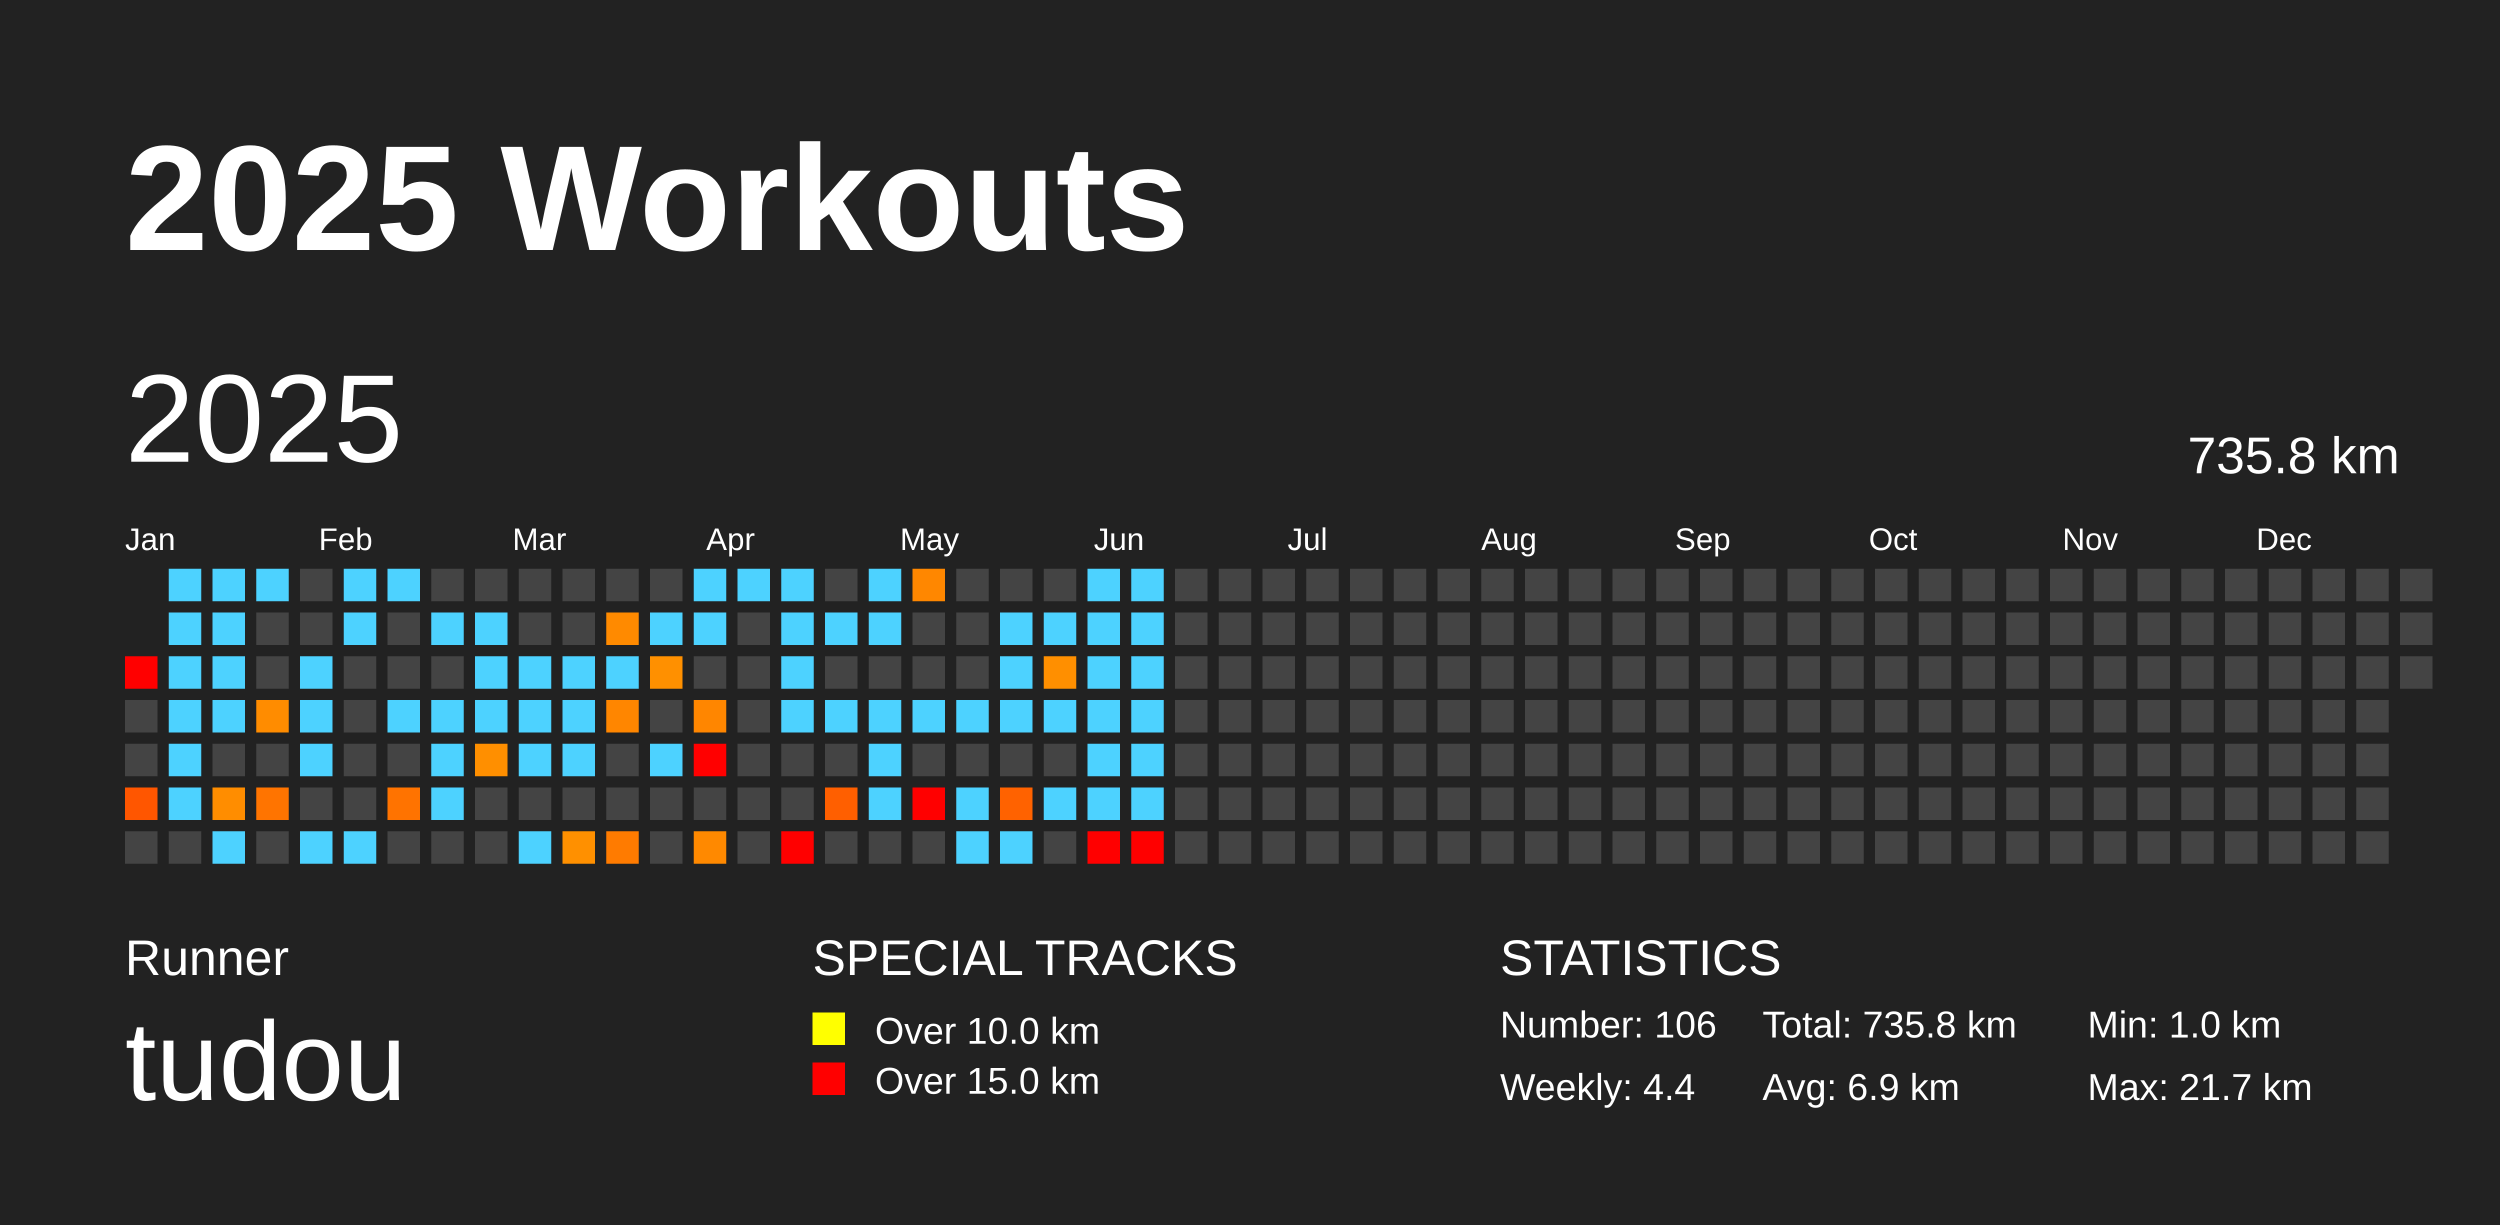
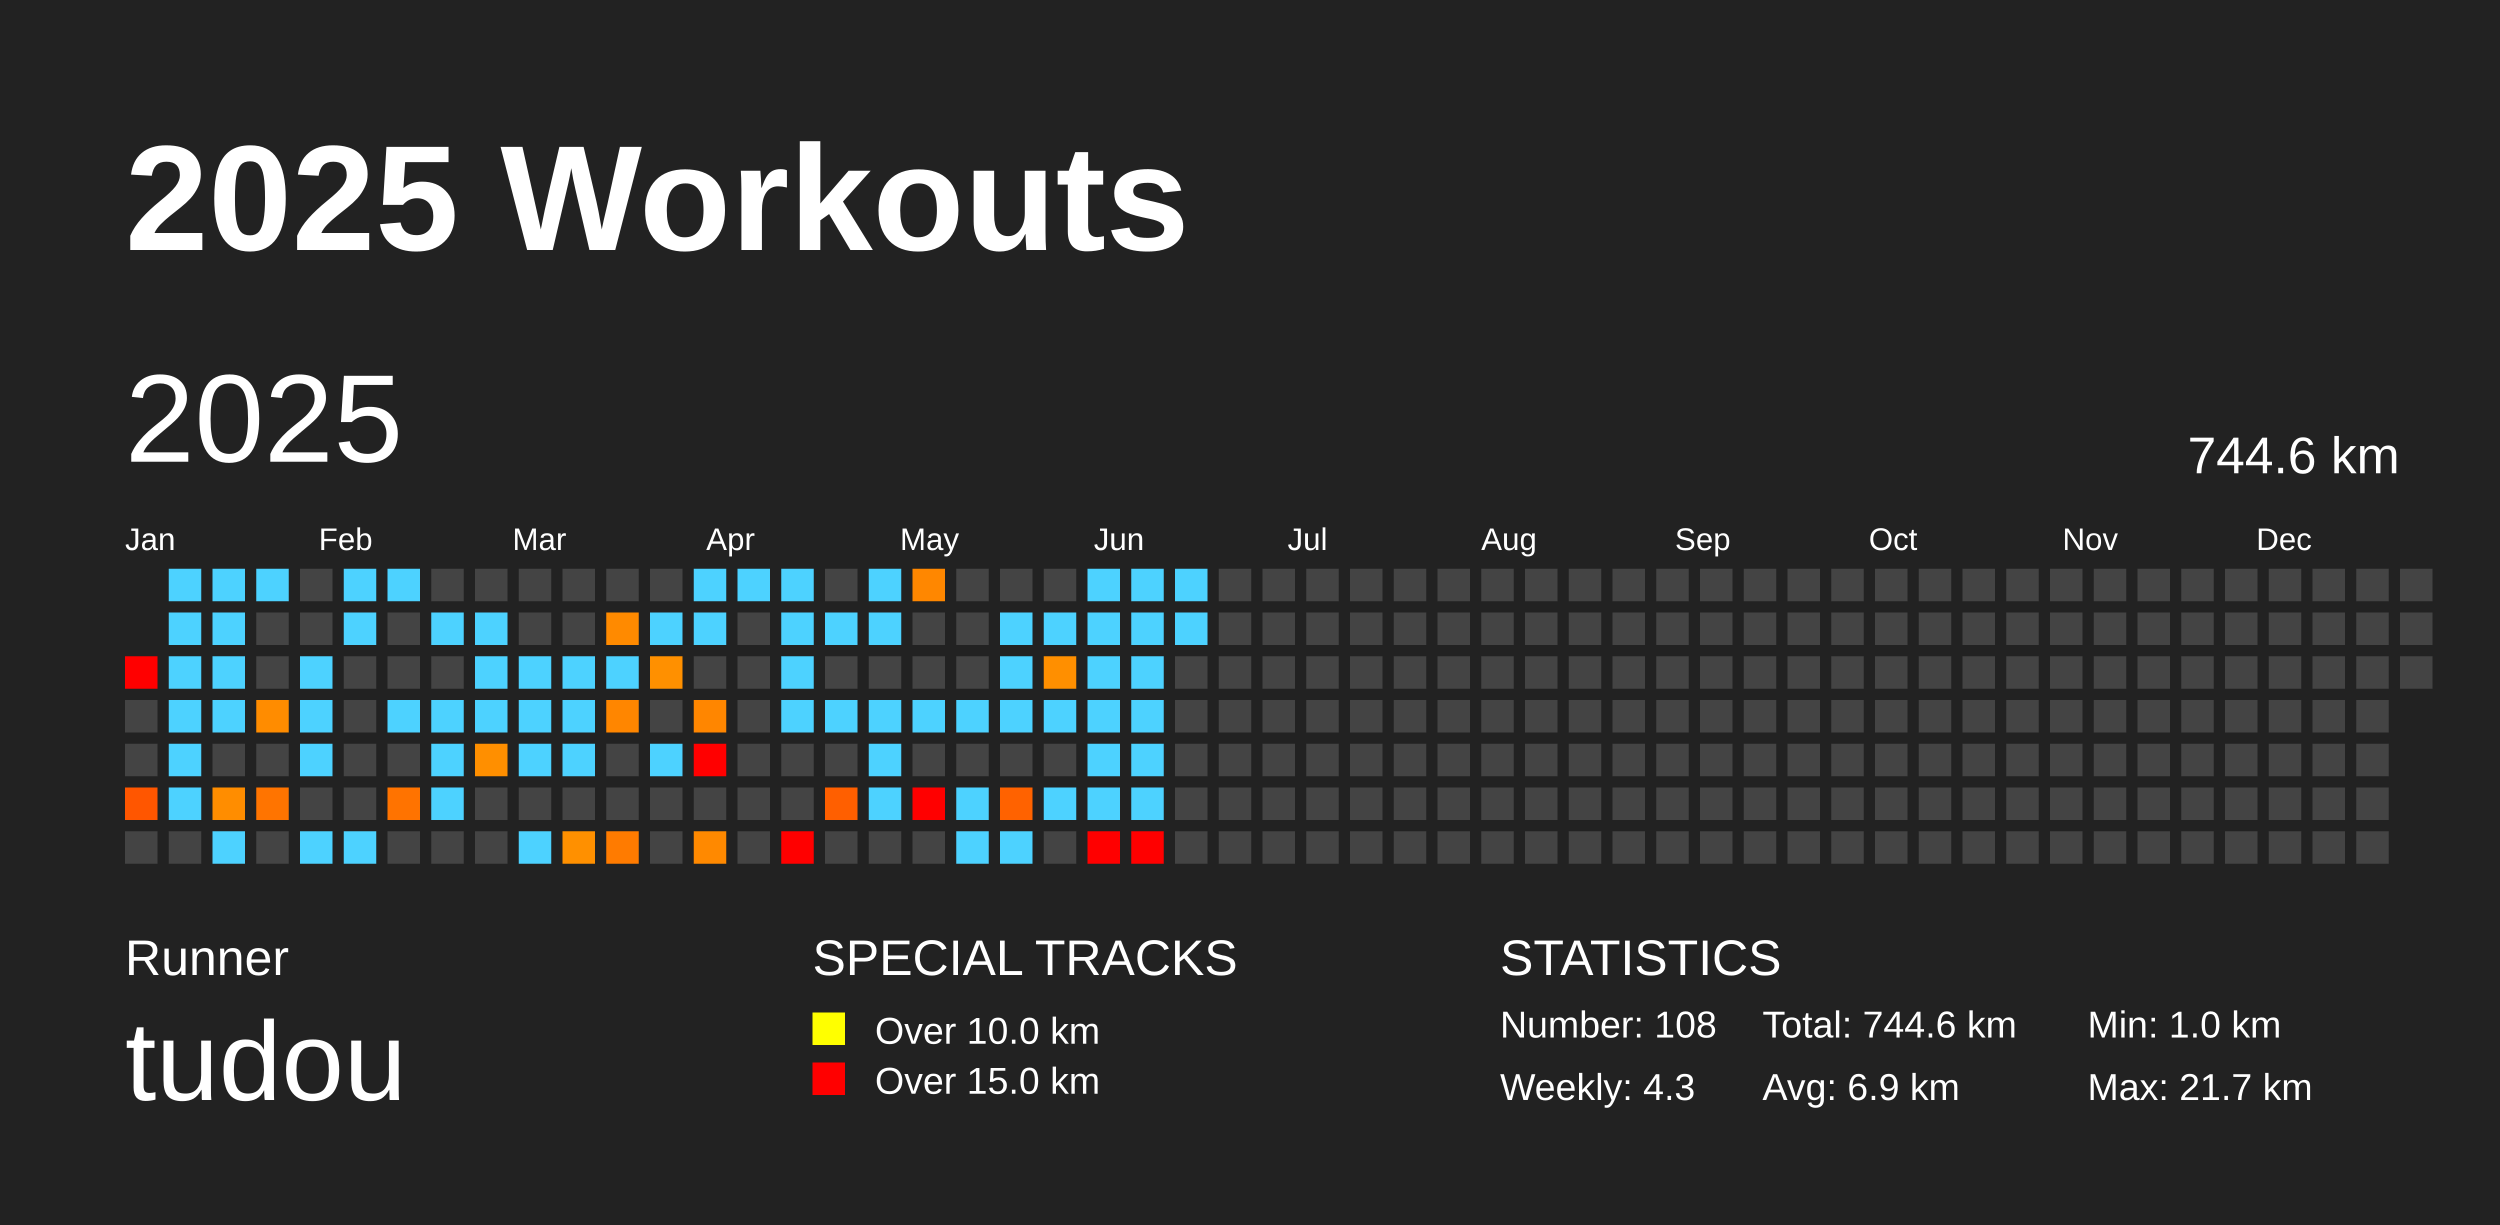
<svg xmlns="http://www.w3.org/2000/svg" baseProfile="full" height="98mm" version="1.1" viewBox="0,0,200,98" width="200mm">
  <defs />
  <rect fill="#222222" height="98" width="200" x="0" y="0" />
  <text fill="#FFFFFF" style="font-size:12px; font-family:Arial; font-weight:bold;" x="10" y="20">2025 Workouts</text>
  <text fill="#FFFFFF" style="font-size:4px; font-family:Arial" x="10" y="78">Runner</text>
  <text fill="#FFFFFF" style="font-size:9px; font-family:Arial" x="10" y="88">tudou</text>
  <text fill="#FFFFFF" style="font-size:4px; font-family:Arial" x="65" y="78">SPECIAL TRACKS</text>
  <rect fill="yellow" height="2.6" width="2.6" x="65" y="81" />
  <text fill="#FFFFFF" style="font-size:3px; font-family:Arial" x="70" y="83.5">Over 10.0 km</text>
  <rect fill="red" height="2.6" width="2.6" x="65" y="85" />
  <text fill="#FFFFFF" style="font-size:3px; font-family:Arial" x="70" y="87.5">Over 15.0 km</text>
  <text fill="#FFFFFF" style="font-size:4px; font-family:Arial" x="120" y="78">STATISTICS</text>
-   <text fill="#FFFFFF" style="font-size:3px; font-family:Arial" x="120" y="83">Number: 106</text>
-   <text fill="#FFFFFF" style="font-size:3px; font-family:Arial" x="120" y="88">Weekly: 4.4</text>
-   <text fill="#FFFFFF" style="font-size:3px; font-family:Arial" x="141" y="83">Total: 735.8 km</text>
+   <text fill="#FFFFFF" style="font-size:3px; font-family:Arial" x="120" y="83">Number: 108</text>
+   <text fill="#FFFFFF" style="font-size:3px; font-family:Arial" x="120" y="88">Weekly: 4.3</text>
+   <text fill="#FFFFFF" style="font-size:3px; font-family:Arial" x="141" y="83">Total: 744.6 km</text>
  <text fill="#FFFFFF" style="font-size:3px; font-family:Arial" x="141" y="88">Avg: 6.9 km</text>
  <text fill="#FFFFFF" style="font-size:3px; font-family:Arial" x="167" y="83">Min: 1.0 km</text>
  <text fill="#FFFFFF" style="font-size:3px; font-family:Arial" x="167" y="88">Max: 21.7 km</text>
  <text dominant-baseline="hanging" fill="#FFFFFF" style="font-size:10.0px; font-family:Arial;" x="10" y="30">2025</text>
-   <text dominant-baseline="hanging" fill="#FFFFFF" style="font-size:4.125px; font-family:Arial;" x="175" y="35">735.8 km</text>
+   <text dominant-baseline="hanging" fill="#FFFFFF" style="font-size:4.125px; font-family:Arial;" x="175" y="35">744.6 km</text>
  <text fill="#FFFFFF" style="font-size:2.5px; font-family:Arial" x="10.0" y="44">Jan</text>
  <text fill="#FFFFFF" style="font-size:2.5px; font-family:Arial" x="25.5" y="44">Feb</text>
  <text fill="#FFFFFF" style="font-size:2.5px; font-family:Arial" x="41.0" y="44">Mar</text>
  <text fill="#FFFFFF" style="font-size:2.5px; font-family:Arial" x="56.5" y="44">Apr</text>
  <text fill="#FFFFFF" style="font-size:2.5px; font-family:Arial" x="72.0" y="44">May</text>
  <text fill="#FFFFFF" style="font-size:2.5px; font-family:Arial" x="87.5" y="44">Jun</text>
  <text fill="#FFFFFF" style="font-size:2.5px; font-family:Arial" x="103.0" y="44">Jul</text>
  <text fill="#FFFFFF" style="font-size:2.5px; font-family:Arial" x="118.5" y="44">Aug</text>
  <text fill="#FFFFFF" style="font-size:2.5px; font-family:Arial" x="134.0" y="44">Sep</text>
  <text fill="#FFFFFF" style="font-size:2.5px; font-family:Arial" x="149.5" y="44">Oct</text>
  <text fill="#FFFFFF" style="font-size:2.5px; font-family:Arial" x="165.0" y="44">Nov</text>
  <text fill="#FFFFFF" style="font-size:2.5px; font-family:Arial" x="180.5" y="44">Dec</text>
  <rect fill="red" height="2.6" width="2.6" x="10.0" y="52.5" />
  <rect fill="#444444" height="2.6" width="2.6" x="10.0" y="56.0" />
  <rect fill="#444444" height="2.6" width="2.6" x="10.0" y="59.5" />
  <rect fill="#ff5600" height="2.6" width="2.6" x="10.0" y="63.0" />
  <rect fill="#444444" height="2.6" width="2.6" x="10.0" y="66.5" />
  <rect fill="#4dd2ff" height="2.6" width="2.6" x="13.5" y="45.5" />
  <rect fill="#4dd2ff" height="2.6" width="2.6" x="13.5" y="49.0" />
  <rect fill="#4dd2ff" height="2.6" width="2.6" x="13.5" y="52.5" />
  <rect fill="#4dd2ff" height="2.6" width="2.6" x="13.5" y="56.0" />
  <rect fill="#4dd2ff" height="2.6" width="2.6" x="13.5" y="59.5" />
  <rect fill="#4dd2ff" height="2.6" width="2.6" x="13.5" y="63.0" />
  <rect fill="#444444" height="2.6" width="2.6" x="13.5" y="66.5" />
  <rect fill="#4dd2ff" height="2.6" width="2.6" x="17.0" y="45.5" />
  <rect fill="#4dd2ff" height="2.6" width="2.6" x="17.0" y="49.0" />
  <rect fill="#4dd2ff" height="2.6" width="2.6" x="17.0" y="52.5" />
  <rect fill="#4dd2ff" height="2.6" width="2.6" x="17.0" y="56.0" />
  <rect fill="#444444" height="2.6" width="2.6" x="17.0" y="59.5" />
  <rect fill="#ff8d00" height="2.6" width="2.6" x="17.0" y="63.0" />
  <rect fill="#4dd2ff" height="2.6" width="2.6" x="17.0" y="66.5" />
  <rect fill="#4dd2ff" height="2.6" width="2.6" x="20.5" y="45.5" />
  <rect fill="#444444" height="2.6" width="2.6" x="20.5" y="49.0" />
  <rect fill="#444444" height="2.6" width="2.6" x="20.5" y="52.5" />
  <rect fill="#ff8c00" height="2.6" width="2.6" x="20.5" y="56.0" />
  <rect fill="#444444" height="2.6" width="2.6" x="20.5" y="59.5" />
  <rect fill="#ff7400" height="2.6" width="2.6" x="20.5" y="63.0" />
  <rect fill="#444444" height="2.6" width="2.6" x="20.5" y="66.5" />
  <rect fill="#444444" height="2.6" width="2.6" x="24.0" y="45.5" />
  <rect fill="#444444" height="2.6" width="2.6" x="24.0" y="49.0" />
  <rect fill="#4dd2ff" height="2.6" width="2.6" x="24.0" y="52.5" />
  <rect fill="#4dd2ff" height="2.6" width="2.6" x="24.0" y="56.0" />
  <rect fill="#4dd2ff" height="2.6" width="2.6" x="24.0" y="59.5" />
  <rect fill="#444444" height="2.6" width="2.6" x="24.0" y="63.0" />
  <rect fill="#4dd2ff" height="2.6" width="2.6" x="24.0" y="66.5" />
  <rect fill="#4dd2ff" height="2.6" width="2.6" x="27.5" y="45.5" />
  <rect fill="#4dd2ff" height="2.6" width="2.6" x="27.5" y="49.0" />
  <rect fill="#444444" height="2.6" width="2.6" x="27.5" y="52.5" />
  <rect fill="#444444" height="2.6" width="2.6" x="27.5" y="56.0" />
  <rect fill="#444444" height="2.6" width="2.6" x="27.5" y="59.5" />
  <rect fill="#444444" height="2.6" width="2.6" x="27.5" y="63.0" />
  <rect fill="#4dd2ff" height="2.6" width="2.6" x="27.5" y="66.5" />
  <rect fill="#4dd2ff" height="2.6" width="2.6" x="31.0" y="45.5" />
  <rect fill="#444444" height="2.6" width="2.6" x="31.0" y="49.0" />
  <rect fill="#444444" height="2.6" width="2.6" x="31.0" y="52.5" />
  <rect fill="#4dd2ff" height="2.6" width="2.6" x="31.0" y="56.0" />
  <rect fill="#444444" height="2.6" width="2.6" x="31.0" y="59.5" />
  <rect fill="#ff7300" height="2.6" width="2.6" x="31.0" y="63.0" />
  <rect fill="#444444" height="2.6" width="2.6" x="31.0" y="66.5" />
  <rect fill="#444444" height="2.6" width="2.6" x="34.5" y="45.5" />
  <rect fill="#4dd2ff" height="2.6" width="2.6" x="34.5" y="49.0" />
  <rect fill="#444444" height="2.6" width="2.6" x="34.5" y="52.5" />
  <rect fill="#4dd2ff" height="2.6" width="2.6" x="34.5" y="56.0" />
  <rect fill="#4dd2ff" height="2.6" width="2.6" x="34.5" y="59.5" />
  <rect fill="#4dd2ff" height="2.6" width="2.6" x="34.5" y="63.0" />
  <rect fill="#444444" height="2.6" width="2.6" x="34.5" y="66.5" />
  <rect fill="#444444" height="2.6" width="2.6" x="38.0" y="45.5" />
  <rect fill="#4dd2ff" height="2.6" width="2.6" x="38.0" y="49.0" />
  <rect fill="#4dd2ff" height="2.6" width="2.6" x="38.0" y="52.5" />
  <rect fill="#4dd2ff" height="2.6" width="2.6" x="38.0" y="56.0" />
  <rect fill="#ff8f00" height="2.6" width="2.6" x="38.0" y="59.5" />
  <rect fill="#444444" height="2.6" width="2.6" x="38.0" y="63.0" />
  <rect fill="#444444" height="2.6" width="2.6" x="38.0" y="66.5" />
  <rect fill="#444444" height="2.6" width="2.6" x="41.5" y="45.5" />
  <rect fill="#444444" height="2.6" width="2.6" x="41.5" y="49.0" />
  <rect fill="#4dd2ff" height="2.6" width="2.6" x="41.5" y="52.5" />
  <rect fill="#4dd2ff" height="2.6" width="2.6" x="41.5" y="56.0" />
  <rect fill="#4dd2ff" height="2.6" width="2.6" x="41.5" y="59.5" />
  <rect fill="#444444" height="2.6" width="2.6" x="41.5" y="63.0" />
  <rect fill="#4dd2ff" height="2.6" width="2.6" x="41.5" y="66.5" />
  <rect fill="#444444" height="2.6" width="2.6" x="45.0" y="45.5" />
  <rect fill="#444444" height="2.6" width="2.6" x="45.0" y="49.0" />
  <rect fill="#4dd2ff" height="2.6" width="2.6" x="45.0" y="52.5" />
  <rect fill="#4dd2ff" height="2.6" width="2.6" x="45.0" y="56.0" />
  <rect fill="#4dd2ff" height="2.6" width="2.6" x="45.0" y="59.5" />
  <rect fill="#444444" height="2.6" width="2.6" x="45.0" y="63.0" />
  <rect fill="#ff9000" height="2.6" width="2.6" x="45.0" y="66.5" />
  <rect fill="#444444" height="2.6" width="2.6" x="48.5" y="45.5" />
  <rect fill="#ff8a00" height="2.6" width="2.6" x="48.5" y="49.0" />
  <rect fill="#4dd2ff" height="2.6" width="2.6" x="48.5" y="52.5" />
  <rect fill="#ff8600" height="2.6" width="2.6" x="48.5" y="56.0" />
  <rect fill="#444444" height="2.6" width="2.6" x="48.5" y="59.5" />
  <rect fill="#444444" height="2.6" width="2.6" x="48.5" y="63.0" />
  <rect fill="#ff7b00" height="2.6" width="2.6" x="48.5" y="66.5" />
  <rect fill="#444444" height="2.6" width="2.6" x="52.0" y="45.5" />
  <rect fill="#4dd2ff" height="2.6" width="2.6" x="52.0" y="49.0" />
  <rect fill="#ff9000" height="2.6" width="2.6" x="52.0" y="52.5" />
  <rect fill="#444444" height="2.6" width="2.6" x="52.0" y="56.0" />
  <rect fill="#4dd2ff" height="2.6" width="2.6" x="52.0" y="59.5" />
  <rect fill="#444444" height="2.6" width="2.6" x="52.0" y="63.0" />
  <rect fill="#444444" height="2.6" width="2.6" x="52.0" y="66.5" />
  <rect fill="#4dd2ff" height="2.6" width="2.6" x="55.5" y="45.5" />
  <rect fill="#4dd2ff" height="2.6" width="2.6" x="55.5" y="49.0" />
  <rect fill="#444444" height="2.6" width="2.6" x="55.5" y="52.5" />
  <rect fill="#ff8600" height="2.6" width="2.6" x="55.5" y="56.0" />
  <rect fill="red" height="2.6" width="2.6" x="55.5" y="59.5" />
  <rect fill="#444444" height="2.6" width="2.6" x="55.5" y="63.0" />
  <rect fill="#ff8900" height="2.6" width="2.6" x="55.5" y="66.5" />
  <rect fill="#4dd2ff" height="2.6" width="2.6" x="59.0" y="45.5" />
  <rect fill="#444444" height="2.6" width="2.6" x="59.0" y="49.0" />
  <rect fill="#444444" height="2.6" width="2.6" x="59.0" y="52.5" />
  <rect fill="#444444" height="2.6" width="2.6" x="59.0" y="56.0" />
  <rect fill="#444444" height="2.6" width="2.6" x="59.0" y="59.5" />
  <rect fill="#444444" height="2.6" width="2.6" x="59.0" y="63.0" />
  <rect fill="#444444" height="2.6" width="2.6" x="59.0" y="66.5" />
  <rect fill="#4dd2ff" height="2.6" width="2.6" x="62.5" y="45.5" />
  <rect fill="#4dd2ff" height="2.6" width="2.6" x="62.5" y="49.0" />
  <rect fill="#4dd2ff" height="2.6" width="2.6" x="62.5" y="52.5" />
  <rect fill="#4dd2ff" height="2.6" width="2.6" x="62.5" y="56.0" />
  <rect fill="#444444" height="2.6" width="2.6" x="62.5" y="59.5" />
  <rect fill="#444444" height="2.6" width="2.6" x="62.5" y="63.0" />
  <rect fill="red" height="2.6" width="2.6" x="62.5" y="66.5" />
  <rect fill="#444444" height="2.6" width="2.6" x="66.0" y="45.5" />
  <rect fill="#4dd2ff" height="2.6" width="2.6" x="66.0" y="49.0" />
  <rect fill="#444444" height="2.6" width="2.6" x="66.0" y="52.5" />
  <rect fill="#4dd2ff" height="2.6" width="2.6" x="66.0" y="56.0" />
  <rect fill="#444444" height="2.6" width="2.6" x="66.0" y="59.5" />
  <rect fill="#ff5f00" height="2.6" width="2.6" x="66.0" y="63.0" />
  <rect fill="#444444" height="2.6" width="2.6" x="66.0" y="66.5" />
  <rect fill="#4dd2ff" height="2.6" width="2.6" x="69.5" y="45.5" />
  <rect fill="#4dd2ff" height="2.6" width="2.6" x="69.5" y="49.0" />
  <rect fill="#444444" height="2.6" width="2.6" x="69.5" y="52.5" />
  <rect fill="#4dd2ff" height="2.6" width="2.6" x="69.5" y="56.0" />
  <rect fill="#4dd2ff" height="2.6" width="2.6" x="69.5" y="59.5" />
  <rect fill="#4dd2ff" height="2.6" width="2.6" x="69.5" y="63.0" />
  <rect fill="#444444" height="2.6" width="2.6" x="69.5" y="66.5" />
  <rect fill="#ff8700" height="2.6" width="2.6" x="73.0" y="45.5" />
  <rect fill="#444444" height="2.6" width="2.6" x="73.0" y="49.0" />
  <rect fill="#444444" height="2.6" width="2.6" x="73.0" y="52.5" />
  <rect fill="#4dd2ff" height="2.6" width="2.6" x="73.0" y="56.0" />
  <rect fill="#444444" height="2.6" width="2.6" x="73.0" y="59.5" />
  <rect fill="red" height="2.6" width="2.6" x="73.0" y="63.0" />
  <rect fill="#444444" height="2.6" width="2.6" x="73.0" y="66.5" />
  <rect fill="#444444" height="2.6" width="2.6" x="76.5" y="45.5" />
  <rect fill="#444444" height="2.6" width="2.6" x="76.5" y="49.0" />
  <rect fill="#444444" height="2.6" width="2.6" x="76.5" y="52.5" />
  <rect fill="#4dd2ff" height="2.6" width="2.6" x="76.5" y="56.0" />
  <rect fill="#444444" height="2.6" width="2.6" x="76.5" y="59.5" />
  <rect fill="#4dd2ff" height="2.6" width="2.6" x="76.5" y="63.0" />
  <rect fill="#4dd2ff" height="2.6" width="2.6" x="76.5" y="66.5" />
  <rect fill="#444444" height="2.6" width="2.6" x="80.0" y="45.5" />
  <rect fill="#4dd2ff" height="2.6" width="2.6" x="80.0" y="49.0" />
  <rect fill="#4dd2ff" height="2.6" width="2.6" x="80.0" y="52.5" />
  <rect fill="#4dd2ff" height="2.6" width="2.6" x="80.0" y="56.0" />
  <rect fill="#444444" height="2.6" width="2.6" x="80.0" y="59.5" />
  <rect fill="#ff6200" height="2.6" width="2.6" x="80.0" y="63.0" />
  <rect fill="#4dd2ff" height="2.6" width="2.6" x="80.0" y="66.5" />
  <rect fill="#444444" height="2.6" width="2.6" x="83.5" y="45.5" />
  <rect fill="#4dd2ff" height="2.6" width="2.6" x="83.5" y="49.0" />
  <rect fill="#ff8f00" height="2.6" width="2.6" x="83.5" y="52.5" />
  <rect fill="#4dd2ff" height="2.6" width="2.6" x="83.5" y="56.0" />
  <rect fill="#444444" height="2.6" width="2.6" x="83.5" y="59.5" />
  <rect fill="#4dd2ff" height="2.6" width="2.6" x="83.5" y="63.0" />
  <rect fill="#444444" height="2.6" width="2.6" x="83.5" y="66.5" />
  <rect fill="#4dd2ff" height="2.6" width="2.6" x="87.0" y="45.5" />
  <rect fill="#4dd2ff" height="2.6" width="2.6" x="87.0" y="49.0" />
  <rect fill="#4dd2ff" height="2.6" width="2.6" x="87.0" y="52.5" />
  <rect fill="#4dd2ff" height="2.6" width="2.6" x="87.0" y="56.0" />
  <rect fill="#4dd2ff" height="2.6" width="2.6" x="87.0" y="59.5" />
  <rect fill="#4dd2ff" height="2.6" width="2.6" x="87.0" y="63.0" />
  <rect fill="red" height="2.6" width="2.6" x="87.0" y="66.5" />
  <rect fill="#4dd2ff" height="2.6" width="2.6" x="90.5" y="45.5" />
  <rect fill="#4dd2ff" height="2.6" width="2.6" x="90.5" y="49.0" />
  <rect fill="#4dd2ff" height="2.6" width="2.6" x="90.5" y="52.5" />
  <rect fill="#4dd2ff" height="2.6" width="2.6" x="90.5" y="56.0" />
  <rect fill="#4dd2ff" height="2.6" width="2.6" x="90.5" y="59.5" />
  <rect fill="#4dd2ff" height="2.6" width="2.6" x="90.5" y="63.0" />
  <rect fill="red" height="2.6" width="2.6" x="90.5" y="66.5" />
-   <rect fill="#444444" height="2.6" width="2.6" x="94.0" y="45.5" />
-   <rect fill="#444444" height="2.6" width="2.6" x="94.0" y="49.0" />
+   <rect fill="#4dd2ff" height="2.6" width="2.6" x="94.0" y="45.5" />
+   <rect fill="#4dd2ff" height="2.6" width="2.6" x="94.0" y="49.0" />
  <rect fill="#444444" height="2.6" width="2.6" x="94.0" y="52.5" />
  <rect fill="#444444" height="2.6" width="2.6" x="94.0" y="56.0" />
  <rect fill="#444444" height="2.6" width="2.6" x="94.0" y="59.5" />
  <rect fill="#444444" height="2.6" width="2.6" x="94.0" y="63.0" />
  <rect fill="#444444" height="2.6" width="2.6" x="94.0" y="66.5" />
  <rect fill="#444444" height="2.6" width="2.6" x="97.5" y="45.5" />
  <rect fill="#444444" height="2.6" width="2.6" x="97.5" y="49.0" />
  <rect fill="#444444" height="2.6" width="2.6" x="97.5" y="52.5" />
  <rect fill="#444444" height="2.6" width="2.6" x="97.5" y="56.0" />
  <rect fill="#444444" height="2.6" width="2.6" x="97.5" y="59.5" />
  <rect fill="#444444" height="2.6" width="2.6" x="97.5" y="63.0" />
  <rect fill="#444444" height="2.6" width="2.6" x="97.5" y="66.5" />
  <rect fill="#444444" height="2.6" width="2.6" x="101.0" y="45.5" />
  <rect fill="#444444" height="2.6" width="2.6" x="101.0" y="49.0" />
  <rect fill="#444444" height="2.6" width="2.6" x="101.0" y="52.5" />
  <rect fill="#444444" height="2.6" width="2.6" x="101.0" y="56.0" />
  <rect fill="#444444" height="2.6" width="2.6" x="101.0" y="59.5" />
  <rect fill="#444444" height="2.6" width="2.6" x="101.0" y="63.0" />
  <rect fill="#444444" height="2.6" width="2.6" x="101.0" y="66.5" />
  <rect fill="#444444" height="2.6" width="2.6" x="104.5" y="45.5" />
  <rect fill="#444444" height="2.6" width="2.6" x="104.5" y="49.0" />
  <rect fill="#444444" height="2.6" width="2.6" x="104.5" y="52.5" />
  <rect fill="#444444" height="2.6" width="2.6" x="104.5" y="56.0" />
  <rect fill="#444444" height="2.6" width="2.6" x="104.5" y="59.5" />
  <rect fill="#444444" height="2.6" width="2.6" x="104.5" y="63.0" />
  <rect fill="#444444" height="2.6" width="2.6" x="104.5" y="66.5" />
  <rect fill="#444444" height="2.6" width="2.6" x="108.0" y="45.5" />
  <rect fill="#444444" height="2.6" width="2.6" x="108.0" y="49.0" />
  <rect fill="#444444" height="2.6" width="2.6" x="108.0" y="52.5" />
  <rect fill="#444444" height="2.6" width="2.6" x="108.0" y="56.0" />
  <rect fill="#444444" height="2.6" width="2.6" x="108.0" y="59.5" />
  <rect fill="#444444" height="2.6" width="2.6" x="108.0" y="63.0" />
  <rect fill="#444444" height="2.6" width="2.6" x="108.0" y="66.5" />
  <rect fill="#444444" height="2.6" width="2.6" x="111.5" y="45.5" />
  <rect fill="#444444" height="2.6" width="2.6" x="111.5" y="49.0" />
  <rect fill="#444444" height="2.6" width="2.6" x="111.5" y="52.5" />
  <rect fill="#444444" height="2.6" width="2.6" x="111.5" y="56.0" />
  <rect fill="#444444" height="2.6" width="2.6" x="111.5" y="59.5" />
  <rect fill="#444444" height="2.6" width="2.6" x="111.5" y="63.0" />
  <rect fill="#444444" height="2.6" width="2.6" x="111.5" y="66.5" />
  <rect fill="#444444" height="2.6" width="2.6" x="115.0" y="45.5" />
  <rect fill="#444444" height="2.6" width="2.6" x="115.0" y="49.0" />
  <rect fill="#444444" height="2.6" width="2.6" x="115.0" y="52.5" />
  <rect fill="#444444" height="2.6" width="2.6" x="115.0" y="56.0" />
  <rect fill="#444444" height="2.6" width="2.6" x="115.0" y="59.5" />
  <rect fill="#444444" height="2.6" width="2.6" x="115.0" y="63.0" />
  <rect fill="#444444" height="2.6" width="2.6" x="115.0" y="66.5" />
  <rect fill="#444444" height="2.6" width="2.6" x="118.5" y="45.5" />
  <rect fill="#444444" height="2.6" width="2.6" x="118.5" y="49.0" />
  <rect fill="#444444" height="2.6" width="2.6" x="118.5" y="52.5" />
  <rect fill="#444444" height="2.6" width="2.6" x="118.5" y="56.0" />
  <rect fill="#444444" height="2.6" width="2.6" x="118.5" y="59.5" />
  <rect fill="#444444" height="2.6" width="2.6" x="118.5" y="63.0" />
  <rect fill="#444444" height="2.6" width="2.6" x="118.5" y="66.5" />
  <rect fill="#444444" height="2.6" width="2.6" x="122.0" y="45.5" />
  <rect fill="#444444" height="2.6" width="2.6" x="122.0" y="49.0" />
  <rect fill="#444444" height="2.6" width="2.6" x="122.0" y="52.5" />
  <rect fill="#444444" height="2.6" width="2.6" x="122.0" y="56.0" />
  <rect fill="#444444" height="2.6" width="2.6" x="122.0" y="59.5" />
  <rect fill="#444444" height="2.6" width="2.6" x="122.0" y="63.0" />
  <rect fill="#444444" height="2.6" width="2.6" x="122.0" y="66.5" />
  <rect fill="#444444" height="2.6" width="2.6" x="125.5" y="45.5" />
  <rect fill="#444444" height="2.6" width="2.6" x="125.5" y="49.0" />
  <rect fill="#444444" height="2.6" width="2.6" x="125.5" y="52.5" />
  <rect fill="#444444" height="2.6" width="2.6" x="125.5" y="56.0" />
  <rect fill="#444444" height="2.6" width="2.6" x="125.5" y="59.5" />
  <rect fill="#444444" height="2.6" width="2.6" x="125.5" y="63.0" />
  <rect fill="#444444" height="2.6" width="2.6" x="125.5" y="66.5" />
  <rect fill="#444444" height="2.6" width="2.6" x="129.0" y="45.5" />
  <rect fill="#444444" height="2.6" width="2.6" x="129.0" y="49.0" />
  <rect fill="#444444" height="2.6" width="2.6" x="129.0" y="52.5" />
  <rect fill="#444444" height="2.6" width="2.6" x="129.0" y="56.0" />
  <rect fill="#444444" height="2.6" width="2.6" x="129.0" y="59.5" />
  <rect fill="#444444" height="2.6" width="2.6" x="129.0" y="63.0" />
  <rect fill="#444444" height="2.6" width="2.6" x="129.0" y="66.5" />
  <rect fill="#444444" height="2.6" width="2.6" x="132.5" y="45.5" />
  <rect fill="#444444" height="2.6" width="2.6" x="132.5" y="49.0" />
  <rect fill="#444444" height="2.6" width="2.6" x="132.5" y="52.5" />
  <rect fill="#444444" height="2.6" width="2.6" x="132.5" y="56.0" />
  <rect fill="#444444" height="2.6" width="2.6" x="132.5" y="59.5" />
  <rect fill="#444444" height="2.6" width="2.6" x="132.5" y="63.0" />
  <rect fill="#444444" height="2.6" width="2.6" x="132.5" y="66.5" />
  <rect fill="#444444" height="2.6" width="2.6" x="136.0" y="45.5" />
  <rect fill="#444444" height="2.6" width="2.6" x="136.0" y="49.0" />
  <rect fill="#444444" height="2.6" width="2.6" x="136.0" y="52.5" />
  <rect fill="#444444" height="2.6" width="2.6" x="136.0" y="56.0" />
  <rect fill="#444444" height="2.6" width="2.6" x="136.0" y="59.5" />
  <rect fill="#444444" height="2.6" width="2.6" x="136.0" y="63.0" />
  <rect fill="#444444" height="2.6" width="2.6" x="136.0" y="66.5" />
  <rect fill="#444444" height="2.6" width="2.6" x="139.5" y="45.5" />
  <rect fill="#444444" height="2.6" width="2.6" x="139.5" y="49.0" />
  <rect fill="#444444" height="2.6" width="2.6" x="139.5" y="52.5" />
  <rect fill="#444444" height="2.6" width="2.6" x="139.5" y="56.0" />
  <rect fill="#444444" height="2.6" width="2.6" x="139.5" y="59.5" />
  <rect fill="#444444" height="2.6" width="2.6" x="139.5" y="63.0" />
  <rect fill="#444444" height="2.6" width="2.6" x="139.5" y="66.5" />
  <rect fill="#444444" height="2.6" width="2.6" x="143.0" y="45.5" />
  <rect fill="#444444" height="2.6" width="2.6" x="143.0" y="49.0" />
  <rect fill="#444444" height="2.6" width="2.6" x="143.0" y="52.5" />
  <rect fill="#444444" height="2.6" width="2.6" x="143.0" y="56.0" />
  <rect fill="#444444" height="2.6" width="2.6" x="143.0" y="59.5" />
  <rect fill="#444444" height="2.6" width="2.6" x="143.0" y="63.0" />
  <rect fill="#444444" height="2.6" width="2.6" x="143.0" y="66.5" />
  <rect fill="#444444" height="2.6" width="2.6" x="146.5" y="45.5" />
  <rect fill="#444444" height="2.6" width="2.6" x="146.5" y="49.0" />
  <rect fill="#444444" height="2.6" width="2.6" x="146.5" y="52.5" />
  <rect fill="#444444" height="2.6" width="2.6" x="146.5" y="56.0" />
  <rect fill="#444444" height="2.6" width="2.6" x="146.5" y="59.5" />
  <rect fill="#444444" height="2.6" width="2.6" x="146.5" y="63.0" />
  <rect fill="#444444" height="2.6" width="2.6" x="146.5" y="66.5" />
  <rect fill="#444444" height="2.6" width="2.6" x="150.0" y="45.5" />
  <rect fill="#444444" height="2.6" width="2.6" x="150.0" y="49.0" />
  <rect fill="#444444" height="2.6" width="2.6" x="150.0" y="52.5" />
  <rect fill="#444444" height="2.6" width="2.6" x="150.0" y="56.0" />
  <rect fill="#444444" height="2.6" width="2.6" x="150.0" y="59.5" />
  <rect fill="#444444" height="2.6" width="2.6" x="150.0" y="63.0" />
  <rect fill="#444444" height="2.6" width="2.6" x="150.0" y="66.5" />
  <rect fill="#444444" height="2.6" width="2.6" x="153.5" y="45.5" />
  <rect fill="#444444" height="2.6" width="2.6" x="153.5" y="49.0" />
  <rect fill="#444444" height="2.6" width="2.6" x="153.5" y="52.5" />
  <rect fill="#444444" height="2.6" width="2.6" x="153.5" y="56.0" />
  <rect fill="#444444" height="2.6" width="2.6" x="153.5" y="59.5" />
  <rect fill="#444444" height="2.6" width="2.6" x="153.5" y="63.0" />
  <rect fill="#444444" height="2.6" width="2.6" x="153.5" y="66.5" />
  <rect fill="#444444" height="2.6" width="2.6" x="157.0" y="45.5" />
  <rect fill="#444444" height="2.6" width="2.6" x="157.0" y="49.0" />
  <rect fill="#444444" height="2.6" width="2.6" x="157.0" y="52.5" />
  <rect fill="#444444" height="2.6" width="2.6" x="157.0" y="56.0" />
  <rect fill="#444444" height="2.6" width="2.6" x="157.0" y="59.5" />
  <rect fill="#444444" height="2.6" width="2.6" x="157.0" y="63.0" />
  <rect fill="#444444" height="2.6" width="2.6" x="157.0" y="66.5" />
  <rect fill="#444444" height="2.6" width="2.6" x="160.5" y="45.5" />
  <rect fill="#444444" height="2.6" width="2.6" x="160.5" y="49.0" />
  <rect fill="#444444" height="2.6" width="2.6" x="160.5" y="52.5" />
  <rect fill="#444444" height="2.6" width="2.6" x="160.5" y="56.0" />
  <rect fill="#444444" height="2.6" width="2.6" x="160.5" y="59.5" />
  <rect fill="#444444" height="2.6" width="2.6" x="160.5" y="63.0" />
  <rect fill="#444444" height="2.6" width="2.6" x="160.5" y="66.5" />
  <rect fill="#444444" height="2.6" width="2.6" x="164.0" y="45.5" />
  <rect fill="#444444" height="2.6" width="2.6" x="164.0" y="49.0" />
  <rect fill="#444444" height="2.6" width="2.6" x="164.0" y="52.5" />
  <rect fill="#444444" height="2.6" width="2.6" x="164.0" y="56.0" />
  <rect fill="#444444" height="2.6" width="2.6" x="164.0" y="59.5" />
  <rect fill="#444444" height="2.6" width="2.6" x="164.0" y="63.0" />
  <rect fill="#444444" height="2.6" width="2.6" x="164.0" y="66.5" />
  <rect fill="#444444" height="2.6" width="2.6" x="167.5" y="45.5" />
  <rect fill="#444444" height="2.6" width="2.6" x="167.5" y="49.0" />
  <rect fill="#444444" height="2.6" width="2.6" x="167.5" y="52.5" />
  <rect fill="#444444" height="2.6" width="2.6" x="167.5" y="56.0" />
  <rect fill="#444444" height="2.6" width="2.6" x="167.5" y="59.5" />
  <rect fill="#444444" height="2.6" width="2.6" x="167.5" y="63.0" />
  <rect fill="#444444" height="2.6" width="2.6" x="167.5" y="66.5" />
  <rect fill="#444444" height="2.6" width="2.6" x="171.0" y="45.5" />
  <rect fill="#444444" height="2.6" width="2.6" x="171.0" y="49.0" />
  <rect fill="#444444" height="2.6" width="2.6" x="171.0" y="52.5" />
  <rect fill="#444444" height="2.6" width="2.6" x="171.0" y="56.0" />
  <rect fill="#444444" height="2.6" width="2.6" x="171.0" y="59.5" />
  <rect fill="#444444" height="2.6" width="2.6" x="171.0" y="63.0" />
  <rect fill="#444444" height="2.6" width="2.6" x="171.0" y="66.5" />
  <rect fill="#444444" height="2.6" width="2.6" x="174.5" y="45.5" />
  <rect fill="#444444" height="2.6" width="2.6" x="174.5" y="49.0" />
  <rect fill="#444444" height="2.6" width="2.6" x="174.5" y="52.5" />
  <rect fill="#444444" height="2.6" width="2.6" x="174.5" y="56.0" />
  <rect fill="#444444" height="2.6" width="2.6" x="174.5" y="59.5" />
  <rect fill="#444444" height="2.6" width="2.6" x="174.5" y="63.0" />
  <rect fill="#444444" height="2.6" width="2.6" x="174.5" y="66.5" />
  <rect fill="#444444" height="2.6" width="2.6" x="178.0" y="45.5" />
  <rect fill="#444444" height="2.6" width="2.6" x="178.0" y="49.0" />
  <rect fill="#444444" height="2.6" width="2.6" x="178.0" y="52.5" />
  <rect fill="#444444" height="2.6" width="2.6" x="178.0" y="56.0" />
  <rect fill="#444444" height="2.6" width="2.6" x="178.0" y="59.5" />
  <rect fill="#444444" height="2.6" width="2.6" x="178.0" y="63.0" />
  <rect fill="#444444" height="2.6" width="2.6" x="178.0" y="66.5" />
  <rect fill="#444444" height="2.6" width="2.6" x="181.5" y="45.5" />
  <rect fill="#444444" height="2.6" width="2.6" x="181.5" y="49.0" />
  <rect fill="#444444" height="2.6" width="2.6" x="181.5" y="52.5" />
  <rect fill="#444444" height="2.6" width="2.6" x="181.5" y="56.0" />
  <rect fill="#444444" height="2.6" width="2.6" x="181.5" y="59.5" />
  <rect fill="#444444" height="2.6" width="2.6" x="181.5" y="63.0" />
  <rect fill="#444444" height="2.6" width="2.6" x="181.5" y="66.5" />
  <rect fill="#444444" height="2.6" width="2.6" x="185.0" y="45.5" />
  <rect fill="#444444" height="2.6" width="2.6" x="185.0" y="49.0" />
  <rect fill="#444444" height="2.6" width="2.6" x="185.0" y="52.5" />
  <rect fill="#444444" height="2.6" width="2.6" x="185.0" y="56.0" />
  <rect fill="#444444" height="2.6" width="2.6" x="185.0" y="59.5" />
  <rect fill="#444444" height="2.6" width="2.6" x="185.0" y="63.0" />
  <rect fill="#444444" height="2.6" width="2.6" x="185.0" y="66.5" />
  <rect fill="#444444" height="2.6" width="2.6" x="188.5" y="45.5" />
  <rect fill="#444444" height="2.6" width="2.6" x="188.5" y="49.0" />
  <rect fill="#444444" height="2.6" width="2.6" x="188.5" y="52.5" />
  <rect fill="#444444" height="2.6" width="2.6" x="188.5" y="56.0" />
  <rect fill="#444444" height="2.6" width="2.6" x="188.5" y="59.5" />
  <rect fill="#444444" height="2.6" width="2.6" x="188.5" y="63.0" />
  <rect fill="#444444" height="2.6" width="2.6" x="188.5" y="66.5" />
  <rect fill="#444444" height="2.6" width="2.6" x="192.0" y="45.5" />
  <rect fill="#444444" height="2.6" width="2.6" x="192.0" y="49.0" />
  <rect fill="#444444" height="2.6" width="2.6" x="192.0" y="52.5" />
</svg>
